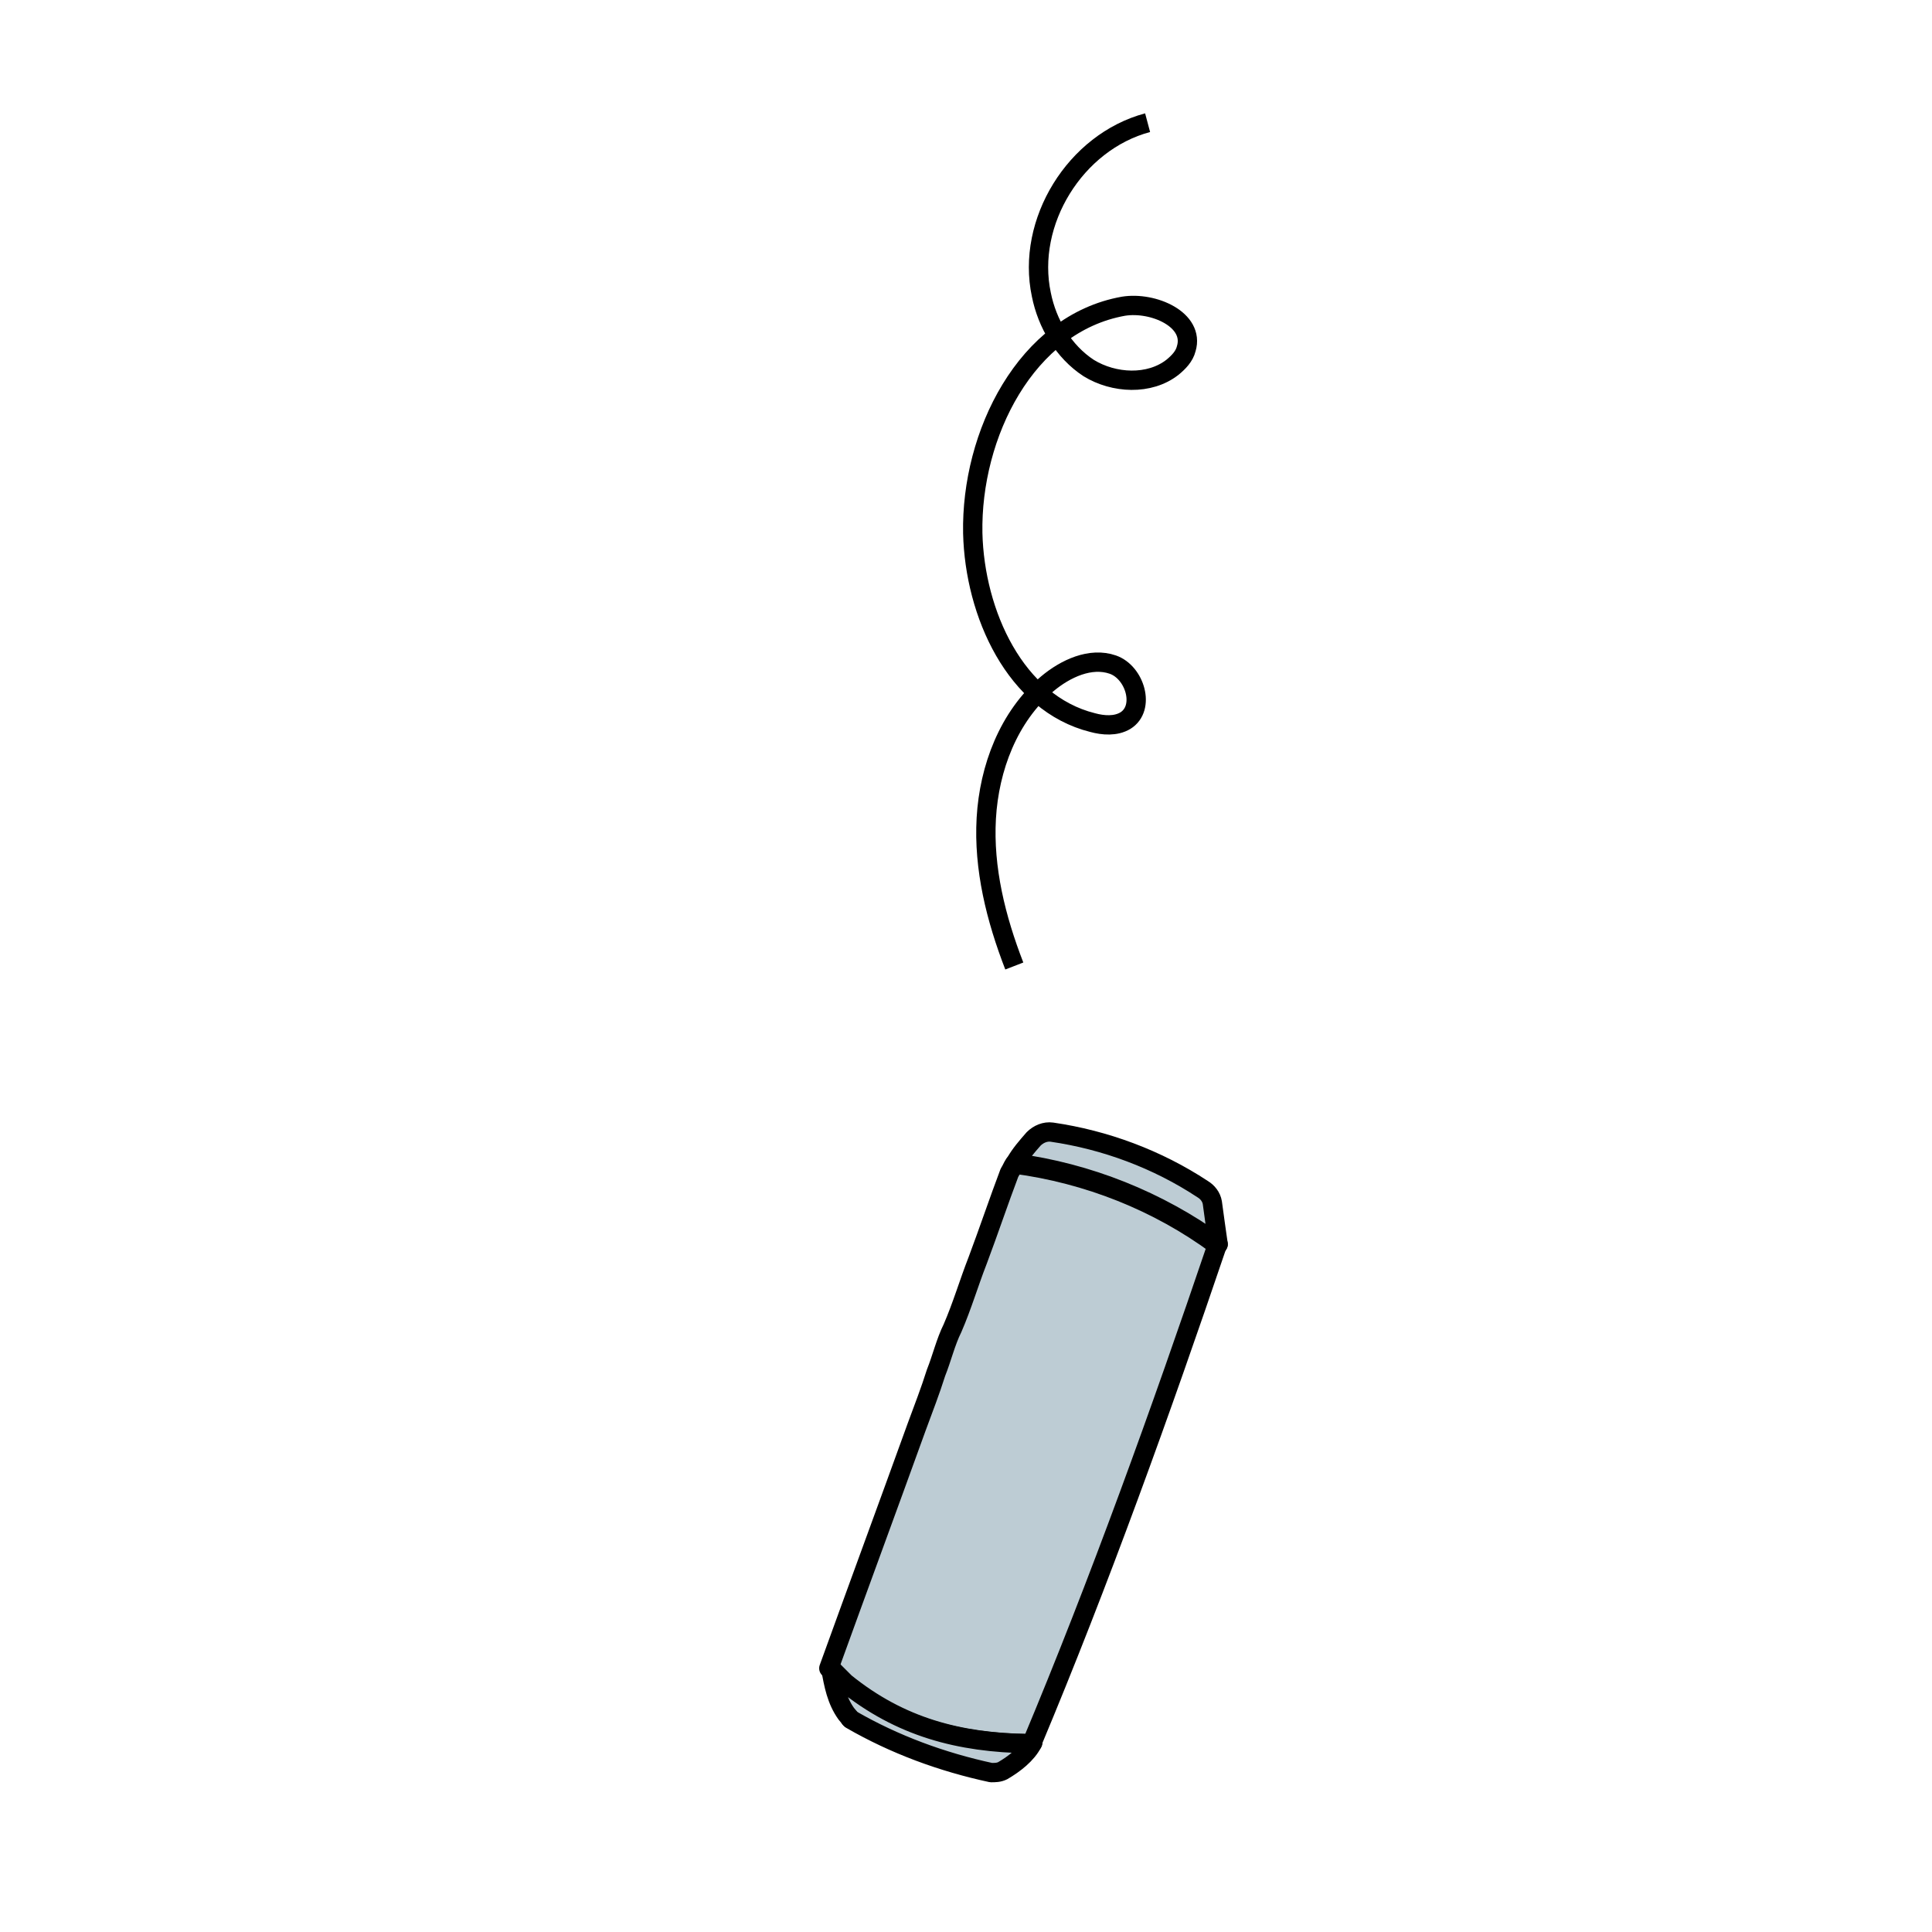
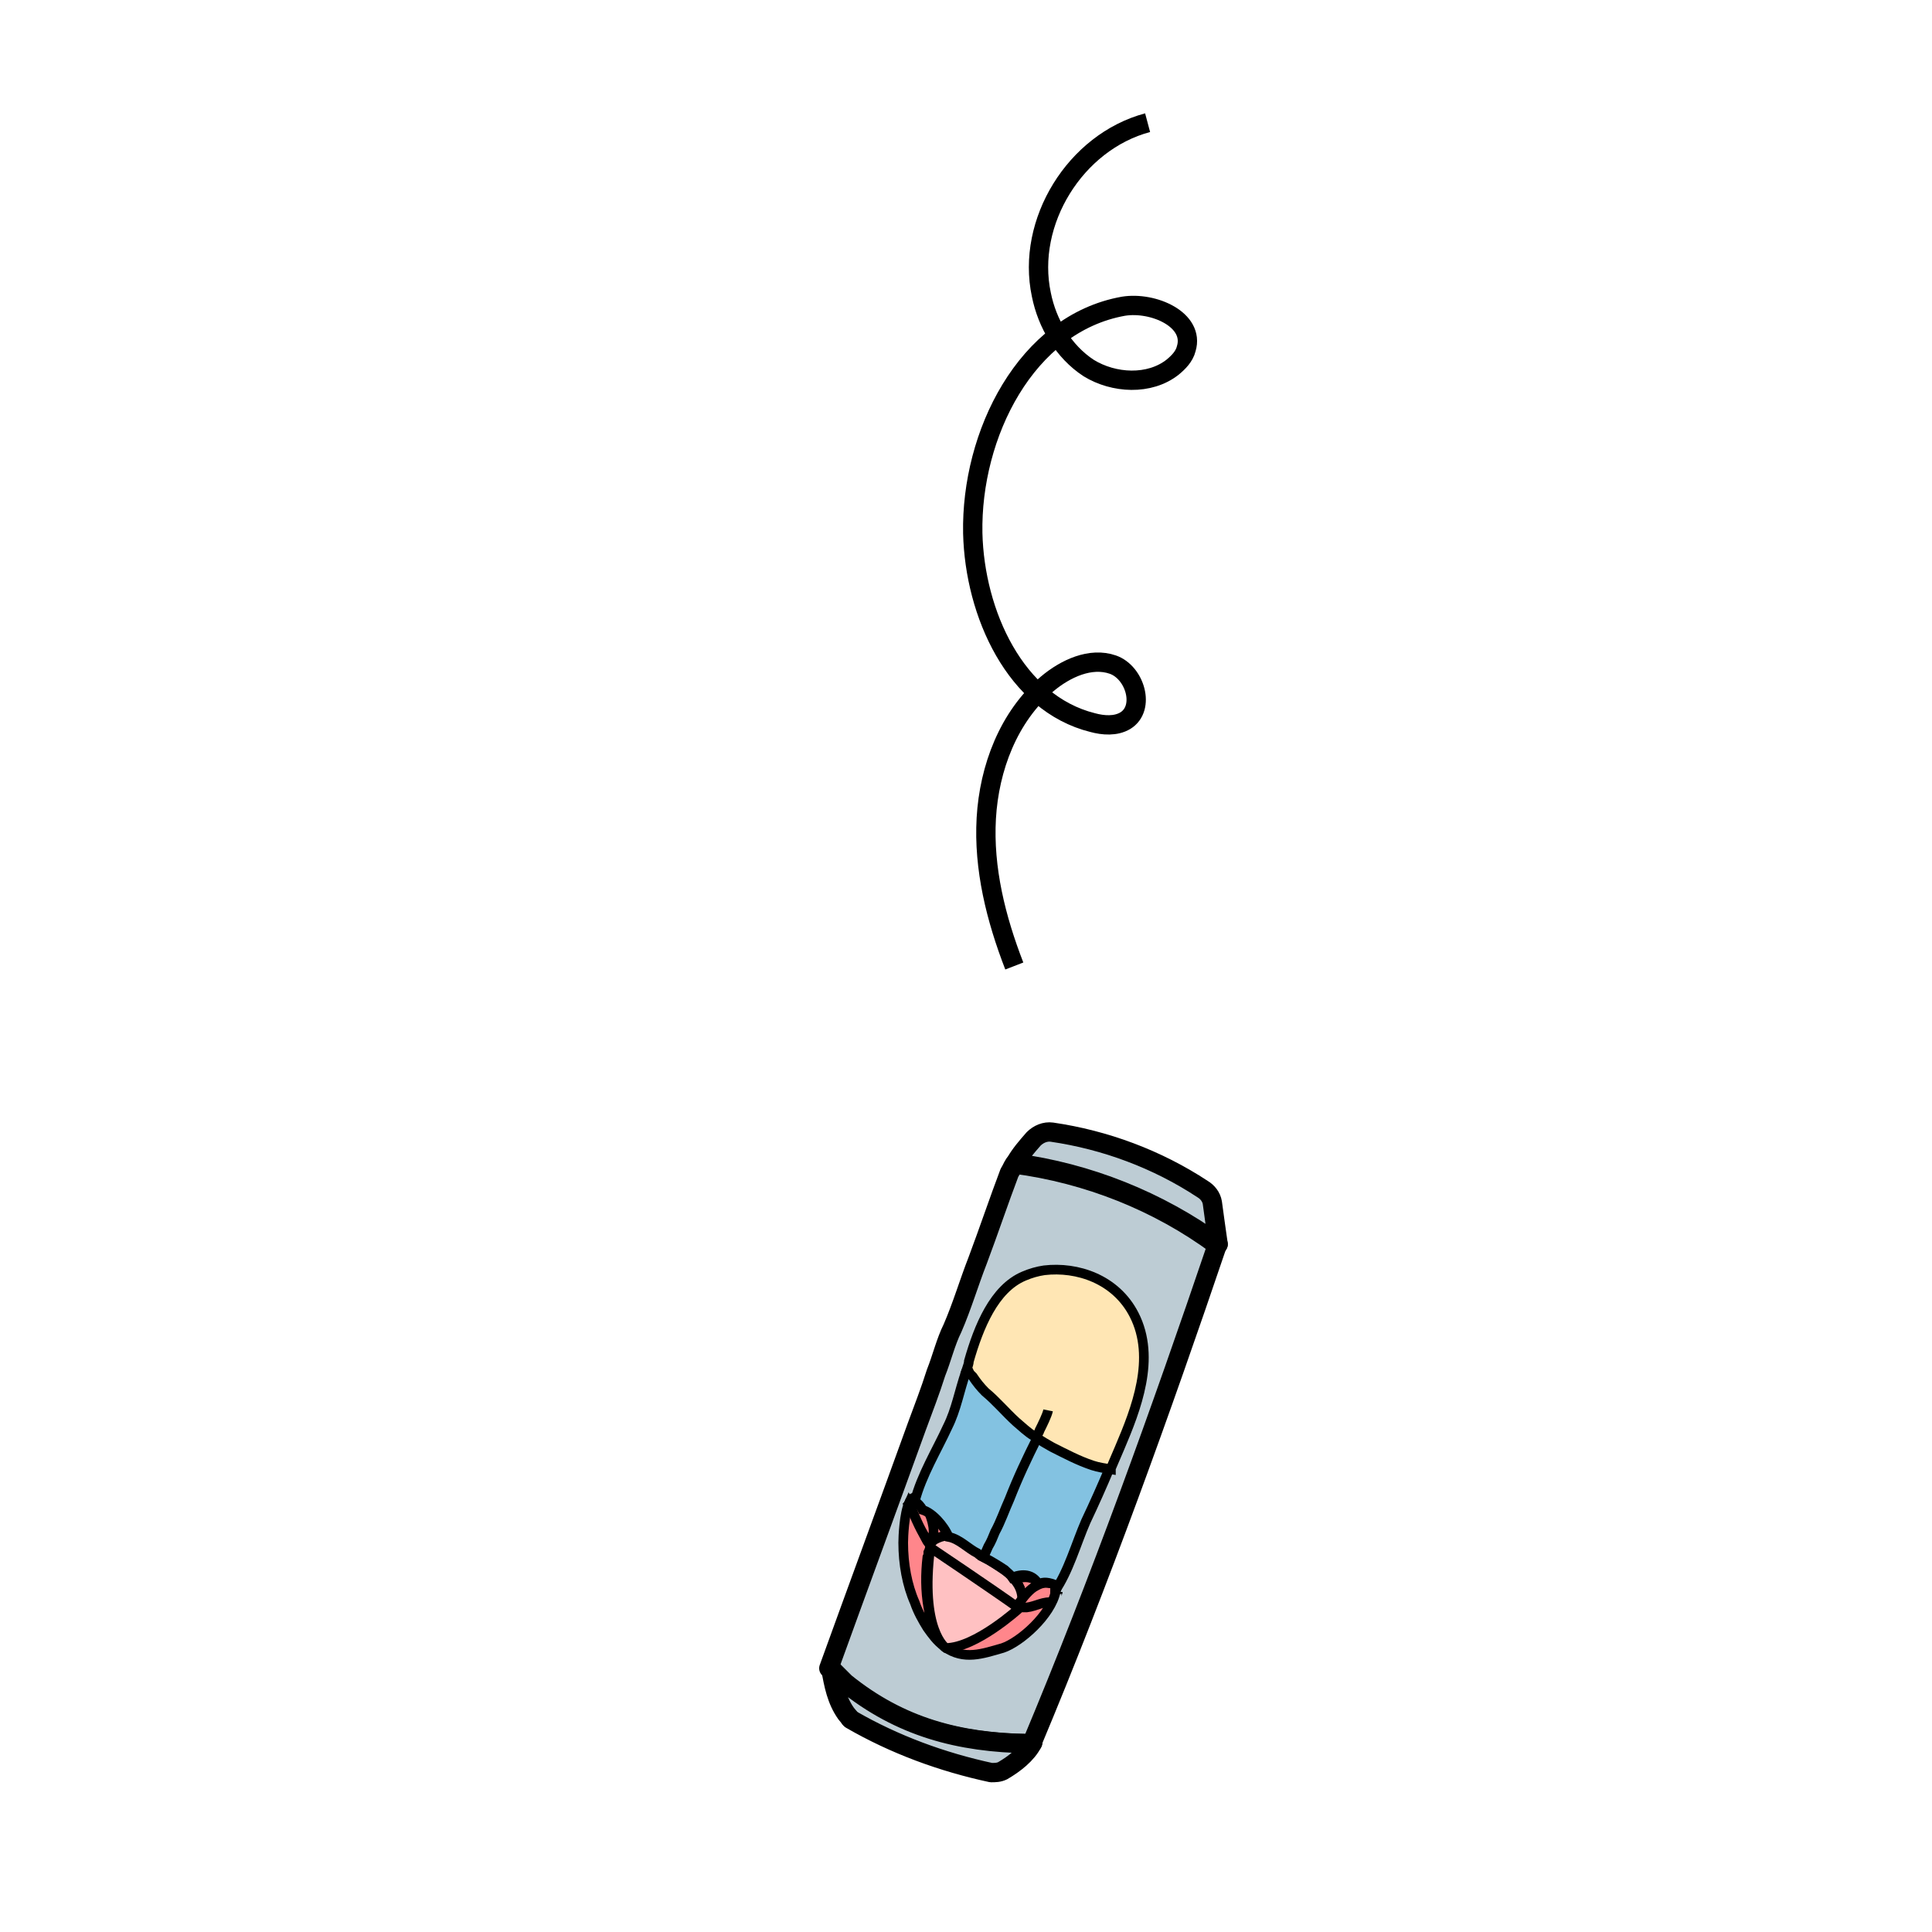
<svg xmlns="http://www.w3.org/2000/svg" version="1.1" id="Calque_1" x="0px" y="0px" viewBox="0 0 200 200" style="enable-background:new 0 0 200 200;" xml:space="preserve">
  <style type="text/css">
	.st0{fill:none;stroke:#000000;stroke-width:2;stroke-miterlimit:10;}
	.st1{fill:#BDCCD4;stroke:#000000;stroke-width:2;stroke-linecap:round;stroke-linejoin:round;stroke-miterlimit:10;}
+ 	.st2{fill:#FF868B;stroke:#000000;stroke-miterlimit:10;}
+ 	.st3{fill:#FFC1C2;stroke:#000000;stroke-miterlimit:10;}
+ 	.st4{fill:none;stroke:#000000;stroke-miterlimit:10;}
+ 	.st5{fill:#83C2E1;stroke:#000000;stroke-miterlimit:10;}
+ 	.st6{fill:#FFE6B4;stroke:#000000;stroke-miterlimit:10;}
</style>
  <path class="st0" d="M118.8,12.7c-7.5,2-12.6,10.3-11,17.8c0.6,3,2.3,5.9,4.9,7.6c2.6,1.6,6.3,1.8,8.7-0.1c0.6-0.5,1.2-1.1,1.4-1.9  c0.9-3-3.4-4.9-6.5-4.4c-10.1,1.8-15.8,13.3-15.6,23.5c0.2,8.3,4.4,17.6,12.4,19.6c1.1,0.3,2.4,0.4,3.4-0.2c2.1-1.3,1-5-1.3-5.8  s-4.9,0.4-6.8,2c-4,3.4-6,8.7-6.3,13.9s1,10.4,2.9,15.3" />
  <g>
    <path class="st1" d="M126.1,128.8c-6.2-4.5-13.5-7.4-21-8.4c0.5-0.9,1.2-1.7,1.9-2.5c0.5-0.5,1.2-0.8,1.9-0.7   c5.5,0.8,10.9,2.8,15.6,5.9c0.5,0.3,0.9,0.8,1,1.4C125.7,125.9,125.9,127.5,126.1,128.8z" />
    <path class="st1" d="M118.1,137.8" />
    <path class="st1" d="M104.5,121.4c0.2-0.3,0.3-0.6,0.5-0.9c7.6,1,14.9,3.9,21,8.4c-5.8,17.1-12.2,34.9-19.2,51.6   c-0.2,0-0.3,0-0.5,0c-7.3-0.1-13.4-1.8-19-6.3l-1.5-1.5c3-8.3,6.1-16.7,9.1-25c0.7-1.9,1.4-3.7,2-5.6c0.6-1.5,1-3.2,1.7-4.6   c1-2.3,1.7-4.7,2.6-7C102.4,127.3,103.4,124.3,104.5,121.4z" />
    <path class="st1" d="M126.1,128.8L126.1,128.8L126.1,128.8L126.1,128.8z" />
    <path class="st1" d="M106.9,180.4L106.9,180.4" />
    <path class="st1" d="M106.9,180.4L106.9,180.4L106.9,180.4L106.9,180.4c-0.6,1.2-1.9,2.2-3.1,2.9c-0.4,0.2-0.8,0.2-1.2,0.2   c-5.1-1.1-10-2.9-14.5-5.5l-0.5-0.6c-1-1.4-1.3-3-1.6-4.7l1.5,1.5c5.7,4.6,11.8,6.2,19,6.3C106.6,180.4,106.7,180.4,106.9,180.4z" />
    <path class="st1" d="M88,177.9L88,177.9" />
  </g>
+   <path class="st2" d="M95.9,156.2c1,0.3,2.1,1.6,2.6,2.8c0,0-0.1,0-0.1,0c-0.7-0.1-1.4,0.2-2,0.6c0.1-0.5,0.2-1,0.1-1.6  C96.4,157.4,96.2,156.7,95.9,156.2z" />
+   <path class="st2" d="M105,163.5c1.1-0.4,2.2-0.3,2.8,0.7c-0.8,0.3-1.4,1.1-2,1.8C105.8,165,105.7,164.3,105,163.5z" />
+   <path class="st3" d="M96.4,159.6c0.6-0.4,1.3-0.7,2-0.6c0,0,0.1,0,0.1,0c1,0.2,1.9,1.2,2.8,1.8c0.2,0.1,0.4,0.2,0.6,0.4  c0.8,0.5,1.6,1,2.3,1.5c0.3,0.2,0.6,0.5,0.8,0.8c0.7,0.8,0.9,1.6,0.8,2.6c-0.1,0.1-0.2,0.2-0.3,0.4l0,0c-1.1-0.1-2.3-0.7-3.4-1.2  c-2.3-1.1-4.4-2.8-5.9-5.1C96.3,159.9,96.4,159.8,96.4,159.6z" />
+   <path class="st2" d="M93.5,159.7c0-0.6,0.1-3,0.6-4.1c0.6,1.1,1.1,2.4,1.7,3.6c0.1,0.2,0.2,0.4,0.3,0.5c0.1,0.1,0.1,0.2,0.2,0.3  c0,0.2-0.1,0.5-0.2,0.7c0,0.2,0,0.3-0.1,0.5c-0.2,1.7-0.2,3.5,0.1,5.2c0.2,1.1,0.5,2.6,1.2,3.5c0.3,0.4,0.8,0.5,1.3,0.5  c0.7-0.1,1.5-0.4,2-0.7c1.4-0.8,2.7-1.3,3.9-2.5c0.3-0.3,0.6-0.6,0.8-1l0,0c0.1,0,0.2,0,0.3,0c0-0.2,0-0.3,0-0.4  c0.6-0.8,1.2-1.5,2-1.8c0.5-0.2,1.1-0.2,1.8,0.1c0,0.2,0,0.4-0.1,0.6c-0.5,2.5-3.7,5.3-5.5,5.9c-2.1,0.6-4,1.3-6-0.1  c0,0-0.1-0.1-0.1-0.1c-0.7-0.5-1.2-1.2-1.7-1.9c-0.5-0.8-1-1.7-1.3-2.6C93.9,164.1,93.5,161.9,93.5,159.7z" />
+   <path class="st2" d="M94.1,155.6L94.1,155.6c0.2-0.5,0.5-0.7,0.8-0.5c0.1,0,0.2,0.1,0.3,0.2c0.3,0.2,0.6,0.6,0.8,0.9  c0.3,0.6,0.5,1.2,0.6,1.8c0.1,0.6,0,1.1-0.1,1.6c-0.1,0.1-0.2,0.1-0.3,0.2c-0.1-0.2-0.2-0.4-0.3-0.5  C95.1,158.1,94.6,156.7,94.1,155.6z" />
+   <path class="st4" d="M93.8,155.3c0.1,0.1,0.1,0.2,0.2,0.4" />
+   <path class="st4" d="M109,165.9c-0.9-0.2-1.8,0.4-2.7,0.5c-0.2,0-0.3,0-0.5,0" />
+   <path class="st4" d="M105.8,166.4C105.8,166.4,105.8,166.4,105.8,166.4" />
+   <path class="st5" d="M101.8,161.2c0.1-0.4,0.3-0.9,0.4-1.1c0.2-0.5,0.4-1,0.6-1.5c0.5-1.1,0.9-2.3,1.3-3.4c0.8-2.3,1.9-4.4,2.9-6.6  c0-0.1,0.1-0.1,0.1-0.2l0,0c0.6,0.4,1.2,0.8,1.8,1.2c1.3,0.8,2.7,1.5,4.1,1.9c0.5,0.2,1.1,0.2,1.6,0.3c0.1,0,0.2,0,0.3,0.1  c-0.8,1.9-1.6,3.7-2.5,5.6c-1,2.3-1.8,5.2-3.2,7.2c0-0.2,0.1-0.4,0.1-0.6c-0.7-0.3-1.3-0.4-1.8-0.1c-0.6-1.1-1.7-1.1-2.7-0.7  c-0.2-0.3-0.5-0.5-0.8-0.8C103.4,162.1,102.6,161.6,101.8,161.2z" />
+   <path class="st4" d="M109.5,164.8c0,0.1-0.1,0.1-0.1,0.2" />
+   <path class="st5" d="M94.7,155.4c0.7-2.7,2.3-5.3,3.4-7.7c0.9-1.8,1.2-3.7,1.9-5.7c0-0.1,0.4-0.3,0.5-0.4c0.2,0.2,0.4,0.4,0.5,0.6  c0.4,0.6,0.8,1.1,1.4,1.6c1.2,1,2.2,2.2,3.4,3.1c0.6,0.6,1.3,1,2,1.5c0,0.1-0.4,0.3-0.4,0.4c-1.1,2.2-2,4.1-2.9,6.4  c-0.5,1.1-0.9,2.3-1.5,3.4c-0.2,0.5-0.4,1-0.7,1.5c-0.1,0.2-0.3,0.7-0.5,1.1c-0.2-0.1-0.4-0.2-0.6-0.4c-1-0.5-1.9-1.5-3-1.7  c-0.5-1.2-1.7-2.5-2.7-2.8C95.3,155.9,95,155.6,94.7,155.4z" />
+   <path class="st6" d="M100.1,141.7c0.1-0.3,0.2-0.6,0.2-0.8c1-3.5,2.6-7.5,5.7-8.8c0.7-0.3,1.4-0.5,2.1-0.6c3.4-0.4,7.4,0.9,9.3,4.6  c2.3,4.5,0.2,9.8-1.5,13.8c-0.3,0.7-0.6,1.4-0.9,2.1c0,0,0,0.1,0,0.1c-0.6-0.1-1.3-0.2-1.9-0.4c-1.5-0.5-2.8-1.2-4.2-1.9  c-0.5-0.3-1.1-0.6-1.6-1c-0.1,0-0.1-0.1-0.2-0.1l0,0c-0.7-0.4-1.3-1-1.9-1.5c-1.1-1-2.1-2.2-3.2-3.1c-0.5-0.5-0.9-1-1.3-1.6  c-0.1-0.1-0.2-0.2-0.3-0.3C100.2,141.8,100.2,141.7,100.1,141.7z" />
+   <path class="st4" d="M107.4,148.5c0.1-0.2,0.2-0.3,0.2-0.4c0.3-0.6,0.8-1.6,0.9-2.1" />
+   <path class="st4" d="M101.8,161.5c0,0,0-0.2,0.1-0.4" />
+   <path class="st3" d="M105.5,166.5c0,0-4.5,4.1-7.6,4.1c0,0-2.7-1.8-1.6-10.4C96.3,160.2,102.7,164.5,105.5,166.5z" />
</svg>
